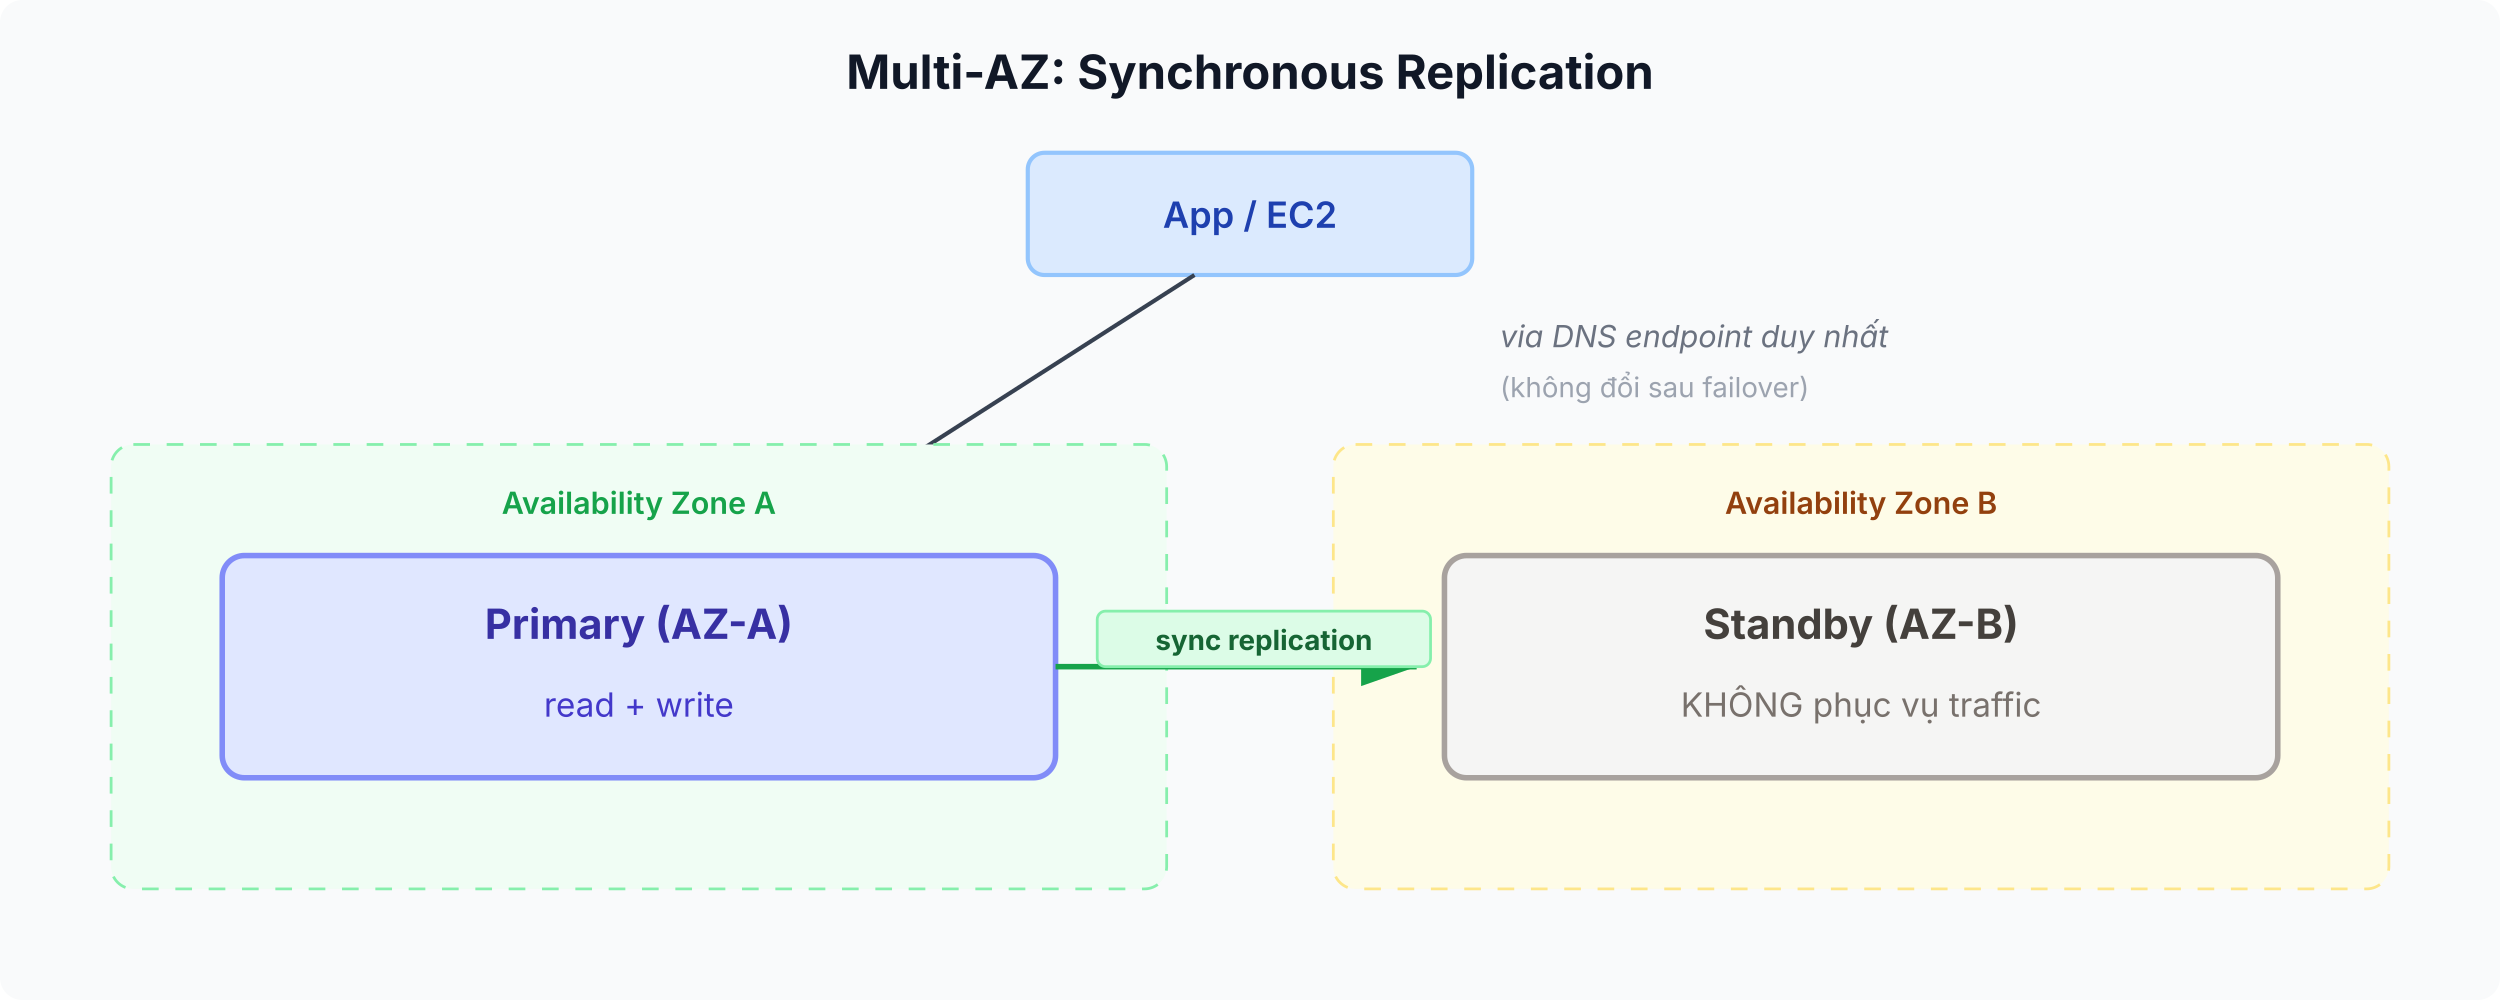
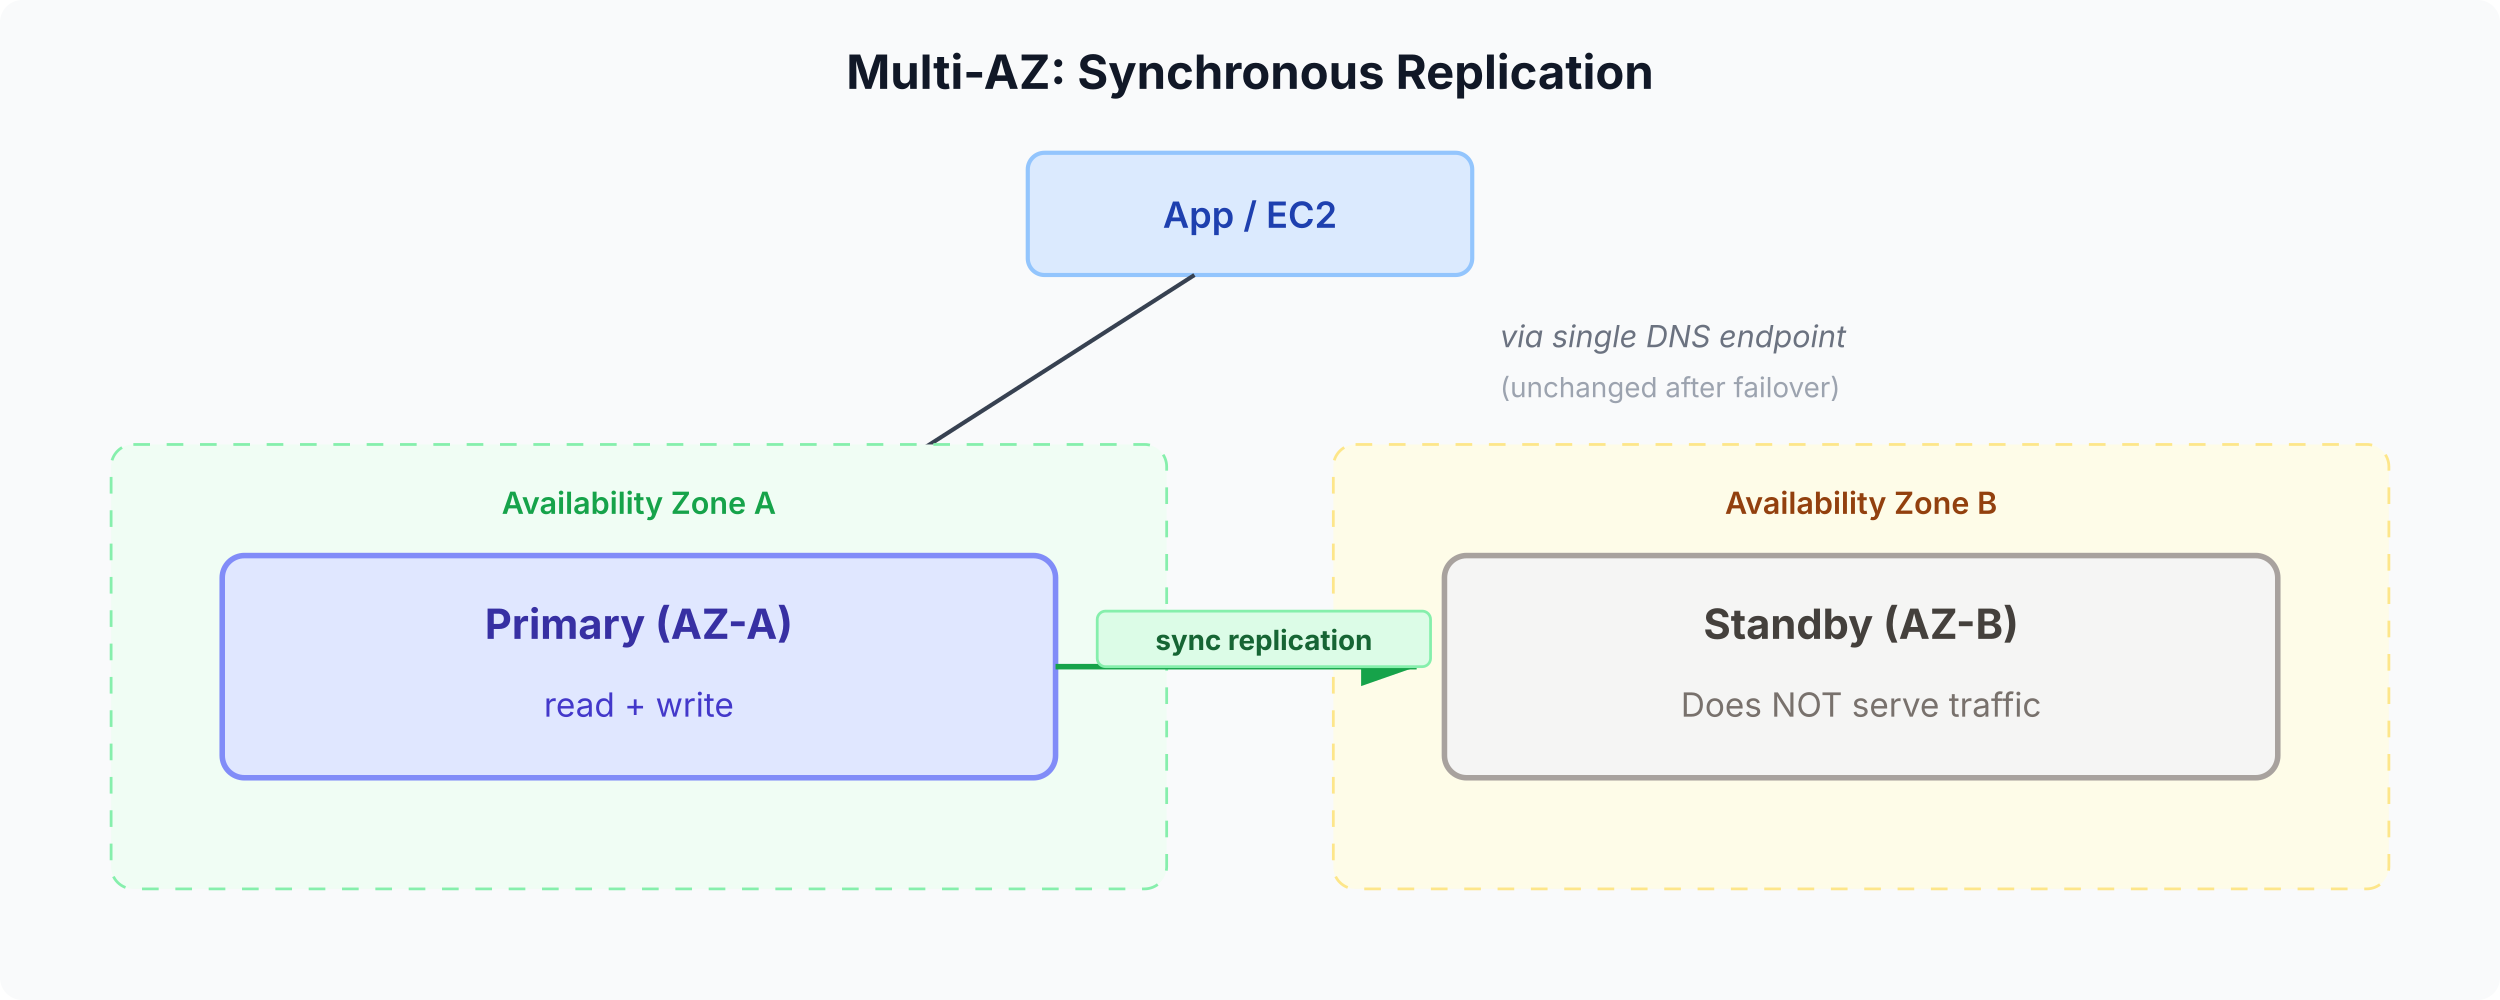
<svg xmlns="http://www.w3.org/2000/svg" viewBox="0 0 900 360" font-family="system-ui, -apple-system, sans-serif">
  <defs>
    <marker id="arr" markerWidth="10" markerHeight="7" refX="10" refY="3.5" orient="auto">
      <polygon points="0 0, 10 3.5, 0 7" fill="#374151" />
    </marker>
    <marker id="arrGreen" markerWidth="10" markerHeight="7" refX="10" refY="3.5" orient="auto">
      <polygon points="0 0, 10 3.5, 0 7" fill="#16a34a" />
    </marker>
  </defs>
  <rect width="900" height="360" fill="#f9fafb" rx="8" />
  <text x="450" y="32" text-anchor="middle" font-size="17" font-weight="bold" fill="#111827">Multi-AZ: Synchronous Replication</text>
  <rect x="370" y="55" width="160" height="44" fill="#dbeafe" rx="6" stroke="#93c5fd" stroke-width="1.5" />
  <text x="450" y="82" text-anchor="middle" font-size="13" font-weight="600" fill="#1e40af">App / EC2</text>
  <line x1="430" y1="99" x2="280" y2="195" stroke="#374151" stroke-width="1.5" marker-end="url(#arr)" />
-   <text x="540" y="125" font-size="11" font-style="italic" fill="#6b7280">via DNS endpoint duy nhất</text>
-   <text x="540" y="143" font-size="10" fill="#9ca3af">(không đổi sau failover)</text>
+   <text x="540" y="125" font-size="11" font-style="italic" fill="#6b7280">via single DNS endpoint</text>
+   <text x="540" y="143" font-size="10" fill="#9ca3af">(unchanged after failover)</text>
  <rect x="40" y="160" width="380" height="160" fill="#f0fdf4" rx="8" stroke="#86efac" stroke-width="1" stroke-dasharray="6" />
  <text x="230" y="185" text-anchor="middle" font-size="11" font-weight="600" fill="#16a34a">Availability Zone A</text>
  <rect x="80" y="200" width="300" height="80" fill="#e0e7ff" rx="8" stroke="#818cf8" stroke-width="2" />
  <text x="230" y="230" text-anchor="middle" font-size="15" font-weight="bold" fill="#3730a3">Primary (AZ-A)</text>
  <text x="230" y="258" text-anchor="middle" font-size="12" fill="#4338ca">read + write</text>
  <rect x="480" y="160" width="380" height="160" fill="#fefce8" rx="8" stroke="#fde68a" stroke-width="1" stroke-dasharray="6" />
  <text x="670" y="185" text-anchor="middle" font-size="11" font-weight="600" fill="#92400e">Availability Zone B</text>
  <rect x="520" y="200" width="300" height="80" fill="#f5f5f4" rx="8" stroke="#a8a29e" stroke-width="2" />
  <text x="670" y="230" text-anchor="middle" font-size="15" font-weight="bold" fill="#44403c">Standby (AZ-B)</text>
-   <text x="670" y="258" text-anchor="middle" font-size="12" fill="#78716c">KHÔNG phục vụ traffic</text>
+   <text x="670" y="258" text-anchor="middle" font-size="12" fill="#78716c">Does NOT serve traffic</text>
  <line x1="380" y1="240" x2="510" y2="240" stroke="#16a34a" stroke-width="2" marker-end="url(#arrGreen)" />
  <rect x="395" y="220" width="120" height="20" fill="#dcfce7" rx="3" stroke="#86efac" stroke-width="1" />
  <text x="455" y="234" text-anchor="middle" font-size="10" font-weight="700" fill="#166534">sync replication</text>
</svg>
